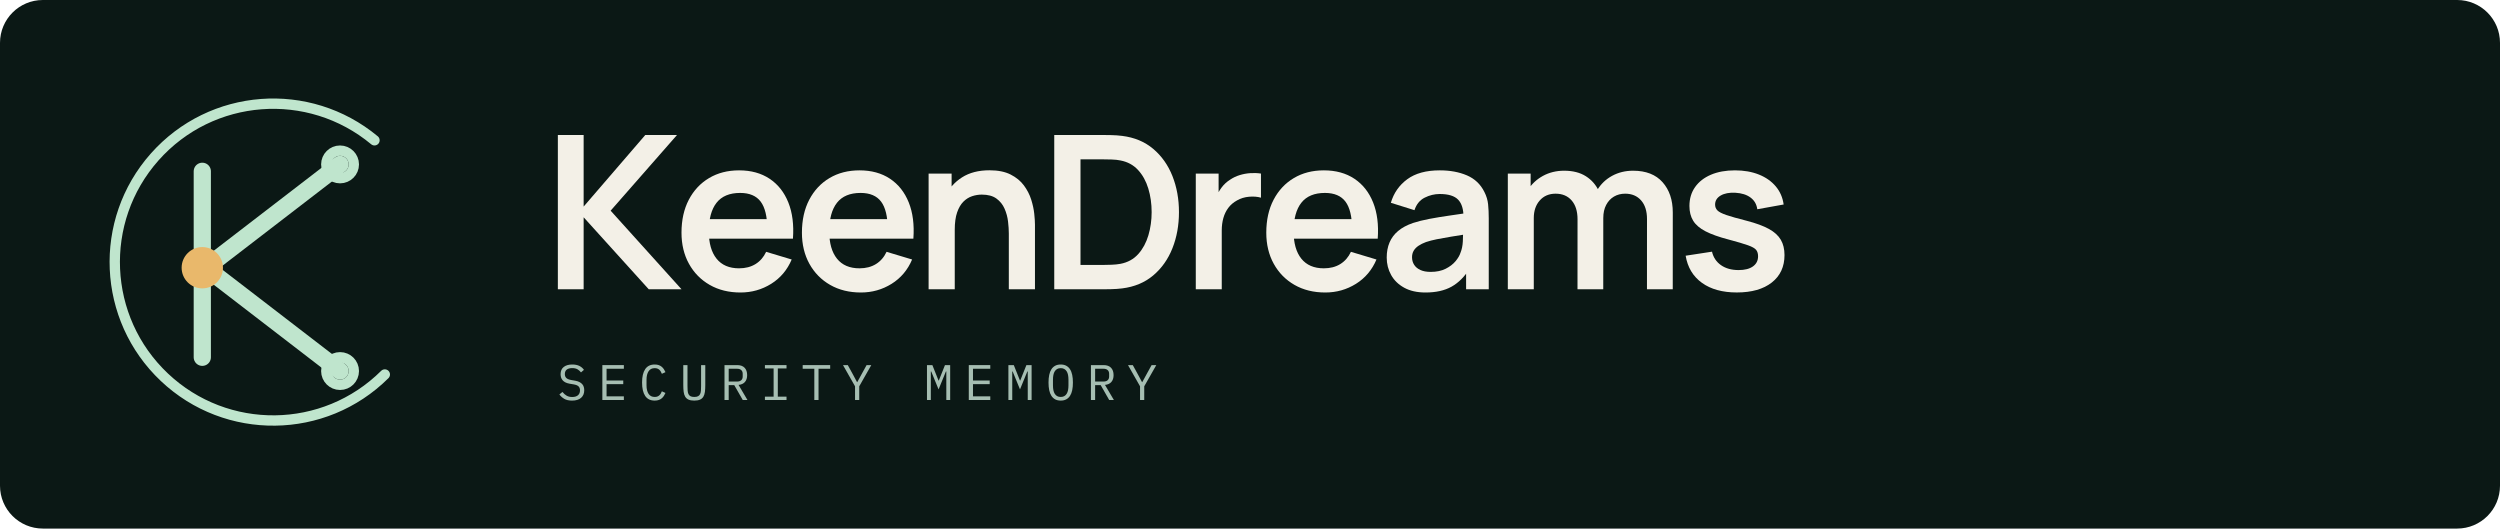
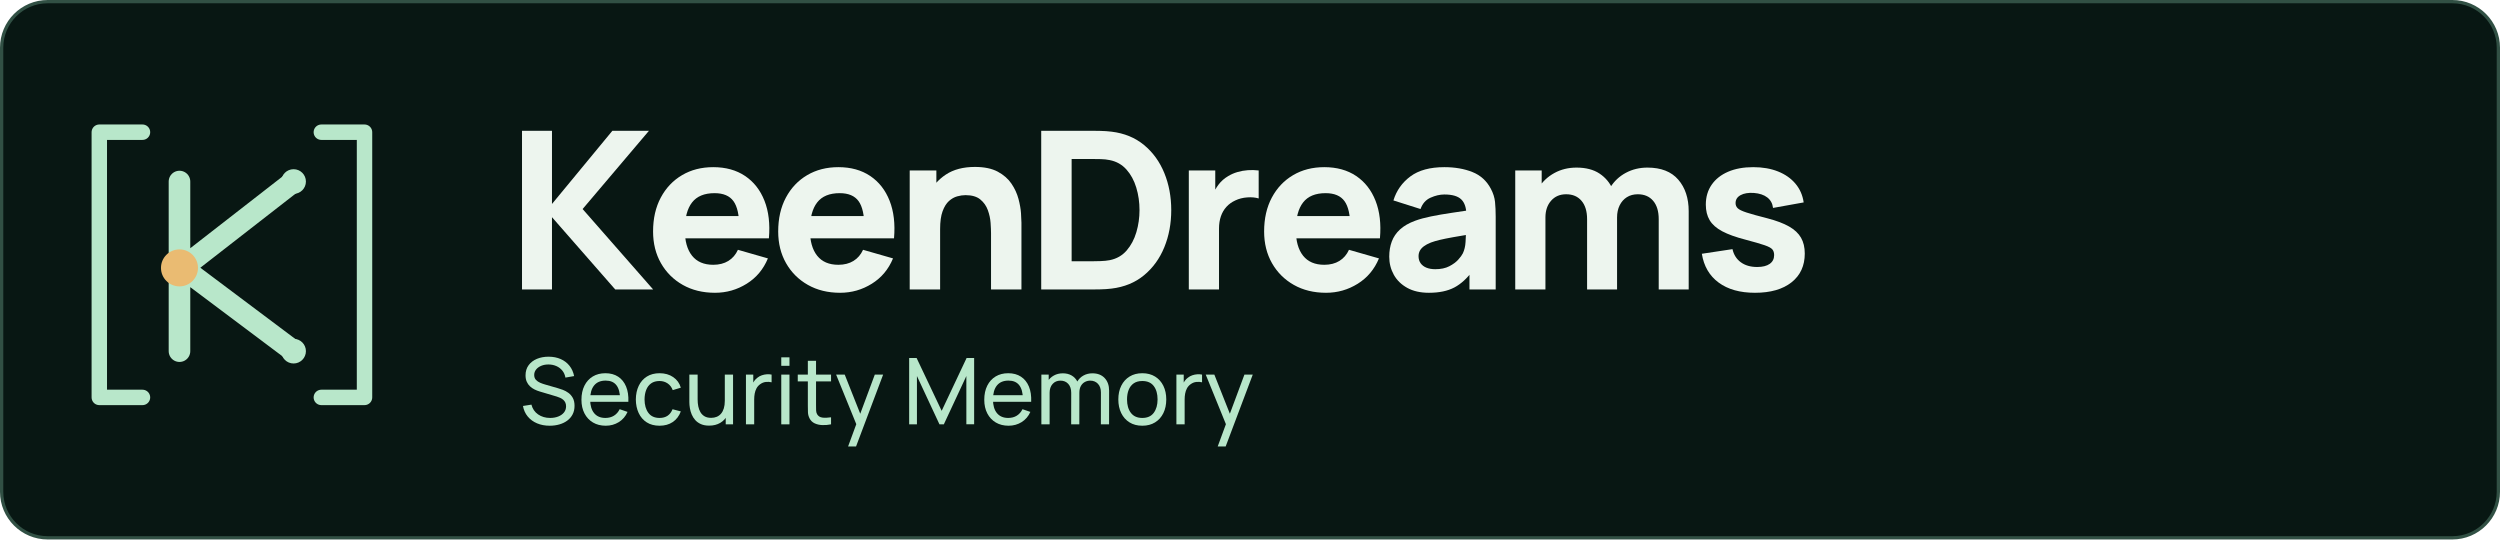
- <svg xmlns="http://www.w3.org/2000/svg" width="700" height="148" viewBox="0 0 700 148" role="img" aria-labelledby="title desc">
+ <svg xmlns="http://www.w3.org/2000/svg" width="760" height="164" viewBox="0 0 760 164" role="img" aria-labelledby="title desc">
  <defs>
-     <path id="title-75" d="M140 0V1440H380.663V772L956 1440H1251.995L632.66 733.667L1294.329 0H988.334L380.663 672.002V0Z" />
-     <path id="title-101" d="M630.665 -30Q466.832 -30 342.999 41.083Q219.166 112.167 149.583 238.083Q80 364 80 528.334Q80 705.334 148.25 835.834Q216.5 966.333 337.416 1038.167Q458.332 1110 617.332 1110Q784.832 1110 902.332 1031.667Q1019.832 953.334 1077.082 810.334Q1134.332 667.334 1120.165 472.668H881.002V560.666Q880.002 737.001 819.001 818.169Q758 899.336 627.332 899.336Q479.498 899.336 407.247 807.669Q334.996 716.001 334.996 540Q334.996 375.665 407.247 285.664Q479.498 195.663 617.332 195.663Q706.333 195.663 770.668 235.33Q835.002 274.998 870.002 349.665L1108.332 278Q1046.498 131.666 916.748 50.833Q786.999 -30 630.665 -30ZM258.997 472.668V654.999H1002.334V472.668Z" />
-     <path id="title-110" d="M887.001 0V520.335Q887.001 570.503 879.751 632.503Q872.501 694.504 847.333 752.087Q822.166 809.671 771.666 846.67Q721.165 883.67 634.666 883.67Q588.998 883.67 544.08 868.753Q499.163 853.836 462.83 817.585Q426.496 781.335 404.413 717.501Q382.329 653.667 382.329 555.001L239.331 616.333Q239.331 753.834 292.831 866.084Q346.331 978.334 450.165 1044.5Q553.998 1110.667 706.33 1110.667Q825.83 1110.667 903.913 1071Q981.996 1031.334 1027.996 969.084Q1073.996 906.835 1095.996 836.752Q1117.997 766.669 1124.497 704.085Q1130.997 641.501 1130.997 603V0ZM138.333 0V1080H352.997V745.003H382.329V0Z" />
-     <path id="title-68" d="M140 0V1440H598.666Q617.166 1440 670.833 1439.0Q724.499 1438 774 1431.667Q945.499 1410.333 1063.749 1310.5Q1181.999 1210.667 1242.998 1056.917Q1303.998 903.167 1303.998 720Q1303.998 536.667 1242.998 382.917Q1181.999 229.167 1063.749 129.417Q945.499 29.667 774 8.333Q724.666 2.167 670.749 1.083Q616.833 0 598.666 0ZM384.996 227.33H598.666Q629.166 227.33 675.583 229.08Q722 230.83 758.333 237.663Q860.334 257.497 924.334 329.247Q988.335 400.997 1018.669 503.915Q1049.002 606.832 1049.002 720Q1049.002 837.334 1017.835 940.252Q986.668 1043.169 922.251 1113.253Q857.834 1183.337 758.333 1202.337Q722 1210.003 675.333 1211.337Q628.666 1212.67 598.666 1212.67H384.996Z" />
-     <path id="title-114" d="M140 0V1080H352.997V817L326.997 851Q347.33 905 380.83 949.666Q414.33 994.333 460.996 1023.333Q500.829 1050.5 549.246 1065.5Q597.663 1080.5 648.663 1084Q699.664 1087.5 748.33 1080V855.004Q699.663 869.17 637.579 863.837Q575.496 858.503 524.662 829.336Q475.162 802.169 443.745 760.251Q412.329 718.334 397.329 664.833Q382.329 611.333 382.329 548.666V0Z" />
-     <path id="title-97" d="M442.334 -30Q324.667 -30 243.75 14.417Q162.833 58.833 121.417 132.917Q80 207 80 296Q80 374.333 106.084 436.417Q132.167 498.5 186.251 544.083Q240.335 589.666 325.668 618.999Q391.335 640.499 478.419 657.083Q565.503 673.666 668.169 688.249Q770.836 702.832 883.334 719.665L796.669 671.333Q797.502 783.168 746.752 836.252Q696.001 889.337 574.666 889.337Q501.998 889.337 434.081 855.086Q366.164 820.835 338.997 738.334L118.667 807.333Q158.833 944 271.583 1027Q384.333 1110 575.333 1110Q719.5 1110 828.666 1063.166Q937.832 1016.333 991.332 908.999Q1020.332 852.333 1026.332 792.833Q1032.332 733.333 1032.332 662.667V0H821.002V234.335L856.002 195.669Q783.002 79.168 685.418 24.584Q587.834 -30 442.334 -30ZM489.999 162.331Q572 162.331 629.834 191.414Q687.668 220.498 722.335 262.082Q757.002 303.667 768.669 341.335Q787.502 387.335 790.419 446.752Q793.335 506.169 793.335 543.335L867.335 521.002Q757.669 503.502 679.586 490.835Q601.502 478.169 545.834 466.752Q490.166 455.335 446.999 441.002Q405.498 425.669 376.415 405.918Q347.331 386.168 331.83 360.001Q316.33 333.834 316.33 299Q316.33 259.499 336.08 228.582Q355.83 197.665 394.414 179.998Q432.998 162.331 489.999 162.331Z" />
-     <path id="title-109" d="M1437 0 1437.333 655.669Q1437.333 767.336 1382.082 829.836Q1326.832 892.337 1233.331 892.337Q1175.164 892.337 1129.247 865.42Q1083.33 838.503 1056.33 787.42Q1029.329 736.336 1029.329 664.668L921.997 728Q921.163 840.333 972.663 925.833Q1024.163 1011.333 1111.913 1059Q1199.663 1106.667 1307.663 1106.667Q1487.329 1106.667 1582.662 999.417Q1677.996 892.167 1677.996 716.667L1677.662 0ZM138.333 0V1080H351.33V745.003H380.663V0ZM788.667 0 789 653.335Q789 765.836 733.999 829.086Q678.999 892.337 584.331 892.337Q492.497 892.337 436.58 829.253Q380.663 766.169 380.663 664.668L273.33 736.667Q273.33 842.334 325.33 925.917Q377.33 1009.5 465.663 1058.083Q553.996 1106.667 664.33 1106.667Q785.329 1106.667 866.579 1055.25Q947.829 1003.834 988.579 915.334Q1029.329 826.834 1029.329 715.667L1028.996 0Z" />
-     <path id="title-115" d="M557.333 -29.667Q356.833 -29.667 232.083 60.166Q107.333 149.999 80 313.332L325.996 350.998Q344.663 270.998 409.997 225.164Q475.331 179.33 574.332 179.33Q660.501 179.33 708.251 213.581Q756.002 247.832 756.002 308.333Q756.002 344.833 738.336 367.334Q720.669 389.834 661.835 410.834Q603.001 431.835 481.001 464.335Q345.333 499.668 265.25 541.252Q185.167 582.835 150.25 639.835Q115.333 696.835 115.333 778.001Q115.333 879.001 168 953.75Q220.667 1028.5 316.083 1069.25Q411.5 1110 540.333 1110Q665.999 1110 763.582 1070.917Q861.166 1031.833 921.332 960.083Q981.499 888.333 994.666 791.333L748.669 747.001Q739.669 815.835 686.085 855.919Q632.5 896.003 544.332 901.003Q459.331 905.503 407.164 875.169Q354.996 844.835 354.996 790.334Q354.996 758.5 376.08 736.583Q397.163 714.666 460.413 692.999Q523.664 671.333 649.997 639.333Q779.498 605.832 856.665 563.416Q933.832 520.999 968.249 462.082Q1002.665 403.166 1002.665 319.333Q1002.665 156.5 884.332 63.416Q765.999 -29.667 557.333 -29.667Z" />
-     <path id="mono-83" d="M298 -12Q204 -12 144.0 22.5Q84 57 45 111L106 161Q147 110 192.5 85.0Q238 60 301 60Q377 60 417.0 95.0Q457 130 457 193Q457 244 428.0 272.5Q399 301 327 313L249 326Q198 335 163.5 353.0Q129 371 108.0 396.5Q87 422 78.0 452.5Q69 483 69 516Q69 612 132.0 661.0Q195 710 302 710Q386 710 443.5 682.0Q501 654 536 603L477 552Q448 590 407.0 614.0Q366 638 301 638Q230 638 192.0 608.0Q154 578 154 518Q154 471 182.5 441.5Q211 412 285 399L360 386Q411 377 446.0 359.0Q481 341 502.5 316.0Q524 291 533.0 260.0Q542 229 542 195Q542 98 478.5 43.0Q415 -12 298 -12Z" />
-     <path id="mono-69" d="M90 0V698H520V625H174V390H508V317H174V73H520V0Z" />
-     <path id="mono-67" d="M323 -12Q195 -12 132.5 81.0Q70 174 70 349Q70 524 132.5 617.0Q195 710 323 710Q371 710 406.0 697.0Q441 684 466.0 662.0Q491 640 508.0 612.5Q525 585 538 557L466 524Q457 547 445.0 567.5Q433 588 416.5 603.5Q400 619 377.5 628.0Q355 637 323 637Q240 637 199.5 574.0Q159 511 159 406V292Q159 187 199.5 124.0Q240 61 323 61Q355 61 377.5 70.0Q400 79 416.5 94.5Q433 110 445.0 130.5Q457 151 466 174L538 141Q525 112 508.0 85.0Q491 58 466.0 36.0Q441 14 406.0 1.0Q371 -12 323 -12Z" />
-     <path id="mono-85" d="M164 698V279Q164 228 167.0 188.0Q170 148 183.0 119.5Q196 91 223.5 76.0Q251 61 300 61Q349 61 376.5 76.0Q404 91 417.0 119.5Q430 148 433.0 188.0Q436 228 436 279V698H520V299Q520 221 512.5 163.0Q505 105 481.5 66.0Q458 27 414.5 7.5Q371 -12 300 -12Q229 -12 185.5 7.5Q142 27 118.5 66.0Q95 105 87.5 163.0Q80 221 80 299V698Z" />
-     <path id="mono-82" d="M174 0H90V698H344Q441 698 492.0 645.0Q543 592 543 497Q543 412 499.0 361.0Q455 310 371 302L549 0H455L285 298H174ZM342 369Q395 369 424.5 395.5Q454 422 454 471V523Q454 572 424.5 598.5Q395 625 342 625H174V369Z" />
-     <path id="mono-73" d="M84 0V67H258V631H84V698H516V631H342V67H516V0Z" />
-     <path id="mono-84" d="M342 625V0H258V625H25V698H575V625Z" />
-     <path id="mono-89" d="M258 0V274L17 698H113L213 516L298 357H302L389 516L489 698H583L342 274V0Z" />
-     <path id="mono-32" d="" />
-     <path id="mono-77" d="M455 350V571H447L300 212L153 571H145V350V0H68V698H176L299 390H305L428 698H532V0H455Z" />
-     <path id="mono-79" d="M300 -12Q236 -12 190.0 12.5Q144 37 114.0 83.0Q84 129 70.0 196.0Q56 263 56 349Q56 434 70.0 501.5Q84 569 114.0 615.0Q144 661 190.0 685.5Q236 710 300 710Q364 710 410.0 685.5Q456 661 486.0 615.0Q516 569 530.0 501.5Q544 434 544 349Q544 263 530.0 196.0Q516 129 486.0 83.0Q456 37 410.0 12.5Q364 -12 300 -12ZM300 61Q342 61 371.0 77.5Q400 94 419.0 124.0Q438 154 446.5 196.5Q455 239 455 292V406Q455 458 446.5 501.0Q438 544 419.0 574.0Q400 604 371.0 620.5Q342 637 300 637Q258 637 229.0 620.5Q200 604 181.0 574.0Q162 544 153.5 501.0Q145 458 145 406V292Q145 239 153.5 196.5Q162 154 181.0 124.0Q200 94 229.0 77.5Q258 61 300 61Z" />
+     <path id="display-75" d="M140 0V1440H412V776L960 1440H1292L690 730L1330 0H986L412 656V0Z" />
+     <path id="display-101" d="M642 -30Q476 -30 349.5 41.5Q223 113 151.5 238.5Q80 364 80 526Q80 703 150.0 834.0Q220 965 343.0 1037.5Q466 1110 626 1110Q796 1110 915.0 1030.0Q1034 950 1091.0 805.0Q1148 660 1131 464H862V564Q862 729 809.5 801.5Q757 874 638 874Q499 874 433.5 789.5Q368 705 368 540Q368 389 433.5 306.5Q499 224 626 224Q706 224 763.0 259.0Q820 294 850 360L1122 282Q1061 134 929.5 52.0Q798 -30 642 -30ZM284 464V666H1000V464Z" />
+     <path id="display-110" d="M876 0V510Q876 547 872.0 604.5Q868 662 847.0 720.0Q826 778 778.5 817.0Q731 856 644 856Q609 856 569.0 845.0Q529 834 494.0 802.5Q459 771 436.5 710.0Q414 649 414 548L258 622Q258 750 310.0 862.0Q362 974 466.5 1043.0Q571 1112 730 1112Q857 1112 937.0 1069.0Q1017 1026 1061.5 960.0Q1106 894 1125.0 822.5Q1144 751 1148.0 692.0Q1152 633 1152 606V0ZM138 0V1080H380V722H414V0Z" />
+     <path id="display-68" d="M140 0V1440H606Q623 1440 676.0 1439.0Q729 1438 778 1432Q952 1411 1073.0 1311.0Q1194 1211 1257.0 1057.0Q1320 903 1320 720Q1320 537 1257.0 383.0Q1194 229 1073.0 129.0Q952 29 778 8Q729 2 676.0 1.0Q623 0 606 0ZM416 256H606Q633 256 679.0 257.5Q725 259 762 266Q856 285 915.5 354.0Q975 423 1003.5 520.0Q1032 617 1032 720Q1032 828 1002.5 925.0Q973 1022 913.0 1089.0Q853 1156 762 1174Q725 1182 679.0 1183.0Q633 1184 606 1184H416Z" />
+     <path id="display-114" d="M140 0V1080H380V816L354 850Q375 906 410.0 952.0Q445 998 496 1028Q535 1052 581.0 1065.5Q627 1079 676.0 1082.5Q725 1086 774 1080V826Q729 840 669.5 835.5Q610 831 562 808Q514 786 481.0 749.5Q448 713 431.0 663.5Q414 614 414 552V0Z" />
+     <path id="display-97" d="M440 -30Q324 -30 243.5 14.5Q163 59 121.5 133.5Q80 208 80 298Q80 373 103.0 435.0Q126 497 177.5 544.5Q229 592 316 624Q376 646 459.0 663.0Q542 680 647.0 695.5Q752 711 878 730L780 676Q780 772 734.0 817.0Q688 862 580 862Q520 862 455.0 833.0Q390 804 364 730L118 808Q159 942 272.0 1026.0Q385 1110 580 1110Q723 1110 834.0 1066.0Q945 1022 1002 914Q1034 854 1040.0 794.0Q1046 734 1046 660V0H808V222L842 176Q763 67 671.5 18.5Q580 -30 440 -30ZM498 184Q573 184 624.5 210.5Q676 237 706.5 271.0Q737 305 748 328Q769 372 772.5 430.5Q776 489 776 528L856 508Q735 488 660.0 474.5Q585 461 539.0 450.0Q493 439 458 426Q418 410 393.5 391.5Q369 373 357.5 351.0Q346 329 346 302Q346 265 364.5 238.5Q383 212 417.0 198.0Q451 184 498 184Z" />
+     <path id="display-109" d="M1440 0V638Q1440 745 1389.5 804.5Q1339 864 1250 864Q1193 864 1151.0 837.5Q1109 811 1085.5 763.5Q1062 716 1062 654L948 730Q948 841 1000.5 926.0Q1053 1011 1141.5 1058.5Q1230 1106 1338 1106Q1523 1106 1617.5 996.5Q1712 887 1712 710V0ZM138 0V1080H378V722H412V0ZM790 0V638Q790 745 739.5 804.5Q689 864 600 864Q515 864 463.5 805.5Q412 747 412 654L298 734Q298 840 351.0 924.0Q404 1008 493.5 1057.0Q583 1106 694 1106Q821 1106 902.5 1052.0Q984 998 1023.0 908.0Q1062 818 1062 710V0Z" />
+     <path id="display-115" d="M562 -30Q358 -30 232.5 62.5Q107 155 80 324L358 366Q375 290 433.5 247.0Q492 204 582 204Q656 204 696.0 232.5Q736 261 736 312Q736 344 720.0 363.5Q704 383 648.5 402.0Q593 421 476 452Q344 486 265.0 528.0Q186 570 151.0 628.5Q116 687 116 770Q116 874 169.0 950.5Q222 1027 318.5 1068.5Q415 1110 546 1110Q673 1110 771.0 1071.0Q869 1032 929.5 960.0Q990 888 1004 790L726 740Q719 800 674.0 835.0Q629 870 552 876Q477 881 431.5 856.0Q386 831 386 784Q386 756 405.5 737.0Q425 718 486.5 698.0Q548 678 674 646Q797 614 871.5 571.5Q946 529 980.0 469.5Q1014 410 1014 326Q1014 160 894.0 65.0Q774 -30 562 -30Z" />
+     <path id="body-83" d="M651 -30Q498 -30 375.5 22.0Q253 74 173.5 170.25Q94 266.5 70 399L254 428Q288.5 292 399.0 215.5Q509.5 139 660 139Q756.5 139 835.0 169.5Q913.5 200 959.75 256.75Q1006 313.5 1006 392Q1006 439.5 989.25 474.25Q972.5 509 944.25 533.25Q916 557.5 879.75 574.5Q843.5 591.5 805 603L438 712Q378 729.5 322.0 757.0Q266 784.5 222.0 826.0Q178 867.5 152.0 926.25Q126 985 126 1065Q126 1192.5 192.25 1283.25Q258.5 1374 372.5 1421.75Q486.5 1469.5 630 1469Q775 1468 889.5 1417.5Q1004 1367 1079.25 1273.0Q1154.5 1179 1181 1048L992 1015Q977 1102.5 925.5 1166.25Q874 1230 796.75 1264.5Q719.5 1299 628 1300Q539.5 1301 468.5 1271.75Q397.5 1242.5 355.75 1191.0Q314 1139.5 314 1073Q314 1006.5 351.75 966.0Q389.5 925.5 445.0 902.25Q500.5 879 554 864L828 785Q875 772 936.5 749.0Q998 726 1056.0 684.25Q1114 642.5 1152.0 574.25Q1190 506 1190 402Q1190 297.5 1148.25 216.75Q1106.5 136 1032.5 81.25Q958.5 26.5 860.75 -1.75Q763 -30 651 -30Z" />
+     <path id="body-101" d="M608 -30Q448.5 -30 330.0 40.25Q211.5 110.5 145.75 237.25Q80 364 80 533Q80 710 144.75 839.5Q209.5 969 326.25 1039.5Q443 1110 600 1110Q762.5 1110 877.0 1035.0Q991.5 960 1049.25 821.0Q1107 682 1098.5 490H919V554Q916 753 838.0 851.5Q760 950 606 950Q440.5 950 354.75 844.0Q269 738 269 540Q269 349 354.75 244.0Q440.5 139 600 139Q707 139 786.0 188.0Q865 237 910 329L1081 270Q1017.5 127 891.25 48.5Q765 -30 608 -30ZM209 490V633H1007V490Z" />
+     <path id="body-99" d="M595 -30Q430.5 -30 316.0 43.5Q201.5 117 141.5 245.75Q81.5 374.5 80 540Q81.5 708.5 143.0 837.0Q204.5 965.5 319.5 1037.75Q434.5 1110 597 1110Q767.5 1110 891.0 1026.0Q1014.5 942 1057 796L881 743Q846.5 837 770.0 889.0Q693.5 941 595 941Q484 941 412.0 889.5Q340 838 305.0 747.5Q270 657 269 540Q270.5 359.5 352.25 249.25Q434 139 595 139Q700.5 139 770.5 187.5Q840.5 236 877 328L1057 281Q1000.5 130 881.5 50.0Q762.5 -30 595 -30Z" />
+     <path id="body-117" d="M550 -28Q445.5 -28 371.25 5.0Q297 38 248.0 92.75Q199 147.5 171.0 214.75Q143 282 131.5 351.75Q120 421.5 120 483V1080H300V539Q300 463 313.75 391.75Q327.5 320.5 361.0 263.75Q394.5 207 451.0 174.0Q507.5 141 593 141Q660 141 714.75 163.75Q769.5 186.5 808.5 232.25Q847.5 278 868.75 347.75Q890 417.5 890 511L1007 475Q1007 318.5 950.5 205.75Q894 93 791.5 32.5Q689 -28 550 -28ZM910 0V289H890V1080H1069V0Z" />
+     <path id="body-114" d="M140 0V1080H299V819L273 853Q292 903 322.5 945.0Q353 987 391 1014Q432.5 1047.5 485.75 1065.5Q539 1083.5 594.0 1087.0Q649 1090.5 697 1080V913Q641 927.5 573.75 920.5Q506.5 913.5 450 872Q397.5 834.5 369.25 781.75Q341 729 330.0 667.5Q319 606 319 542V0Z" />
+     <path id="body-105" d="M160 1271V1455H338V1271ZM160 0V1080H338V0Z" />
+     <path id="body-116" d="M743 0Q646.5 -19.5 553.25 -16.0Q460 -12.5 386.75 22.0Q313.5 56.5 276 130Q244 193.5 241.5 259.0Q239 324.5 239 408V1380H417V416Q417 349.5 418.5 302.75Q420 256 439 222Q475 157.5 553.5 146.75Q632 136 743 153ZM20 933V1080H743V933Z" />
+     <path id="body-121" d="M290 -480 499 88 502 -80 30 1080H217L587 147H523L870 1080H1051L463 -480Z" />
+     <path id="body-32" d="" />
+     <path id="body-77" d="M140 0V1440H302L846 293L1387 1440H1551V1H1382V1049L893 0H798L309 1049V0Z" />
+     <path id="body-109" d="M1431 0 1432 691Q1432 812 1367.25 880.5Q1302.5 949 1200 949Q1139.5 949 1085.75 921.25Q1032 893.5 998.0 835.25Q964 777 964 686L870 724Q867.5 839 917.0 925.5Q966.5 1012 1052.75 1060.0Q1139 1108 1247 1108Q1416 1108 1513.0 1005.25Q1610 902.5 1610 730L1609 0ZM139 0V1080H298V791H318V0ZM786 0 787 684Q787 807.5 723.0 878.25Q659 949 553 949Q447.5 949 382.75 876.75Q318 804.5 318 686L224 742Q224 847 274.0 929.75Q324 1012.5 410.0 1060.25Q496 1108 605 1108Q714 1108 794.75 1061.75Q875.5 1015.5 919.75 930.0Q964 844.5 964 727L963 0Z" />
+     <path id="body-111" d="M600 -30Q438.5 -30 322.0 43.0Q205.5 116 142.75 244.75Q80 373.5 80 541Q80 710.5 144.0 838.75Q208 967 324.75 1038.5Q441.5 1110 600 1110Q762 1110 878.75 1037.25Q995.5 964.5 1058.25 836.25Q1121 708 1121 541Q1121 371.5 1057.75 243.0Q994.5 114.5 877.5 42.25Q760.5 -30 600 -30ZM600 139Q767.5 139 849.75 251.0Q932 363 932 541Q932 723.5 849.0 832.25Q766 941 600 941Q487 941 413.75 890.0Q340.5 839 304.75 749.0Q269 659 269 541Q269 358.5 353.0 248.75Q437 139 600 139Z" />
  </defs>
-   <rect width="700" height="148" rx="12" fill="#0B1815" />
-   <g transform="translate(20 20) scale(0.9642857)" fill="none" stroke="#BFE5CD" stroke-linecap="round" stroke-linejoin="round">
-     <path d="M88 20 A46 46 0 1 0 91 88" stroke-width="3" />
-     <path d="M38 29 V83 M39 57 L78 27 M39 57 L78 87" stroke-width="5" />
-     <circle cx="38" cy="57" r="6" fill="#E9B86B" stroke="none" />
-     <circle cx="78" cy="27" r="4" stroke-width="3" />
-     <circle cx="78" cy="87" r="4" stroke-width="3" />
+   <rect x="0.5" y="0.5" width="759" height="163" rx="14" fill="#081713" stroke="#315044" stroke-width="1" />
+   <g transform="translate(18 28) scale(0.9375)" fill="none" stroke-linecap="round" stroke-linejoin="round">
+     <path d="M27 13 H13 V99 H27 M85 13 H99 V99 H85" fill="none" stroke="#B8E7CA" stroke-width="5" stroke-linecap="round" stroke-linejoin="round" />
+     <path d="M39 29 V84 M40 57 L76 29 M40 57 L76 84" fill="none" stroke="#B8E7CA" stroke-width="7" stroke-linecap="round" stroke-linejoin="round" />
+     <circle cx="39" cy="57" r="6" fill="#EABB72" />
+     <circle cx="76" cy="29" r="4" fill="#B8E7CA" />
+     <circle cx="76" cy="84" r="4" fill="#B8E7CA" />
  </g>
-   <g fill="#F3F0E7">
-     <use href="#title-75" transform="translate(152.000 81) scale(0.03 -0.03)" />
-     <use href="#title-101" transform="translate(188.420 81) scale(0.03 -0.03)" />
-     <use href="#title-101" transform="translate(222.140 81) scale(0.03 -0.03)" />
-     <use href="#title-110" transform="translate(255.860 81) scale(0.03 -0.03)" />
-     <use href="#title-68" transform="translate(290.990 81) scale(0.03 -0.03)" />
-     <use href="#title-114" transform="translate(330.620 81) scale(0.03 -0.03)" />
-     <use href="#title-101" transform="translate(352.160 81) scale(0.03 -0.03)" />
-     <use href="#title-97" transform="translate(385.880 81) scale(0.03 -0.03)" />
-     <use href="#title-109" transform="translate(418.040 81) scale(0.03 -0.03)" />
-     <use href="#title-115" transform="translate(469.580 81) scale(0.03 -0.03)" />
+   <g fill="#EDF5EE">
+     <use href="#display-75" transform="translate(154.000 88) scale(0.0335 -0.0335)" />
+     <use href="#display-101" transform="translate(195.855 88) scale(0.0335 -0.0335)" />
+     <use href="#display-101" transform="translate(233.891 88) scale(0.0335 -0.0335)" />
+     <use href="#display-110" transform="translate(271.927 88) scale(0.0335 -0.0335)" />
+     <use href="#display-68" transform="translate(311.839 88) scale(0.0335 -0.0335)" />
+     <use href="#display-114" transform="translate(356.709 88) scale(0.0335 -0.0335)" />
+     <use href="#display-101" transform="translate(381.613 88) scale(0.0335 -0.0335)" />
+     <use href="#display-97" transform="translate(419.649 88) scale(0.0335 -0.0335)" />
+     <use href="#display-109" transform="translate(456.010 88) scale(0.0335 -0.0335)" />
+     <use href="#display-115" transform="translate(514.682 88) scale(0.0335 -0.0335)" />
  </g>
-   <g fill="#A6BEB2">
-     <use href="#mono-83" transform="translate(156.000 112) scale(0.014 -0.014)" />
-     <use href="#mono-69" transform="translate(167.400 112) scale(0.014 -0.014)" />
-     <use href="#mono-67" transform="translate(178.800 112) scale(0.014 -0.014)" />
-     <use href="#mono-85" transform="translate(190.200 112) scale(0.014 -0.014)" />
-     <use href="#mono-82" transform="translate(201.600 112) scale(0.014 -0.014)" />
-     <use href="#mono-73" transform="translate(213.000 112) scale(0.014 -0.014)" />
-     <use href="#mono-84" transform="translate(224.400 112) scale(0.014 -0.014)" />
-     <use href="#mono-89" transform="translate(235.800 112) scale(0.014 -0.014)" />
-     <use href="#mono-32" transform="translate(247.200 112) scale(0.014 -0.014)" />
-     <use href="#mono-77" transform="translate(258.600 112) scale(0.014 -0.014)" />
-     <use href="#mono-69" transform="translate(270.000 112) scale(0.014 -0.014)" />
-     <use href="#mono-77" transform="translate(281.400 112) scale(0.014 -0.014)" />
-     <use href="#mono-79" transform="translate(292.800 112) scale(0.014 -0.014)" />
-     <use href="#mono-82" transform="translate(304.200 112) scale(0.014 -0.014)" />
-     <use href="#mono-89" transform="translate(315.600 112) scale(0.014 -0.014)" />
+   <g fill="#B8E7CA">
+     <use href="#body-83" transform="translate(158.000 129) scale(0.014 -0.014)" />
+     <use href="#body-101" transform="translate(175.640 129) scale(0.014 -0.014)" />
+     <use href="#body-99" transform="translate(192.174 129) scale(0.014 -0.014)" />
+     <use href="#body-117" transform="translate(207.882 129) scale(0.014 -0.014)" />
+     <use href="#body-114" transform="translate(224.808 129) scale(0.014 -0.014)" />
+     <use href="#body-105" transform="translate(235.266 129) scale(0.014 -0.014)" />
+     <use href="#body-116" transform="translate(242.238 129) scale(0.014 -0.014)" />
+     <use href="#body-121" transform="translate(253.760 129) scale(0.014 -0.014)" />
+     <use href="#body-32" transform="translate(268.824 129) scale(0.014 -0.014)" />
+     <use href="#body-77" transform="translate(274.424 129) scale(0.014 -0.014)" />
+     <use href="#body-101" transform="translate(298.098 129) scale(0.014 -0.014)" />
+     <use href="#body-109" transform="translate(314.632 129) scale(0.014 -0.014)" />
+     <use href="#body-111" transform="translate(338.852 129) scale(0.014 -0.014)" />
+     <use href="#body-114" transform="translate(355.666 129) scale(0.014 -0.014)" />
+     <use href="#body-121" transform="translate(366.124 129) scale(0.014 -0.014)" />
  </g>
</svg>
